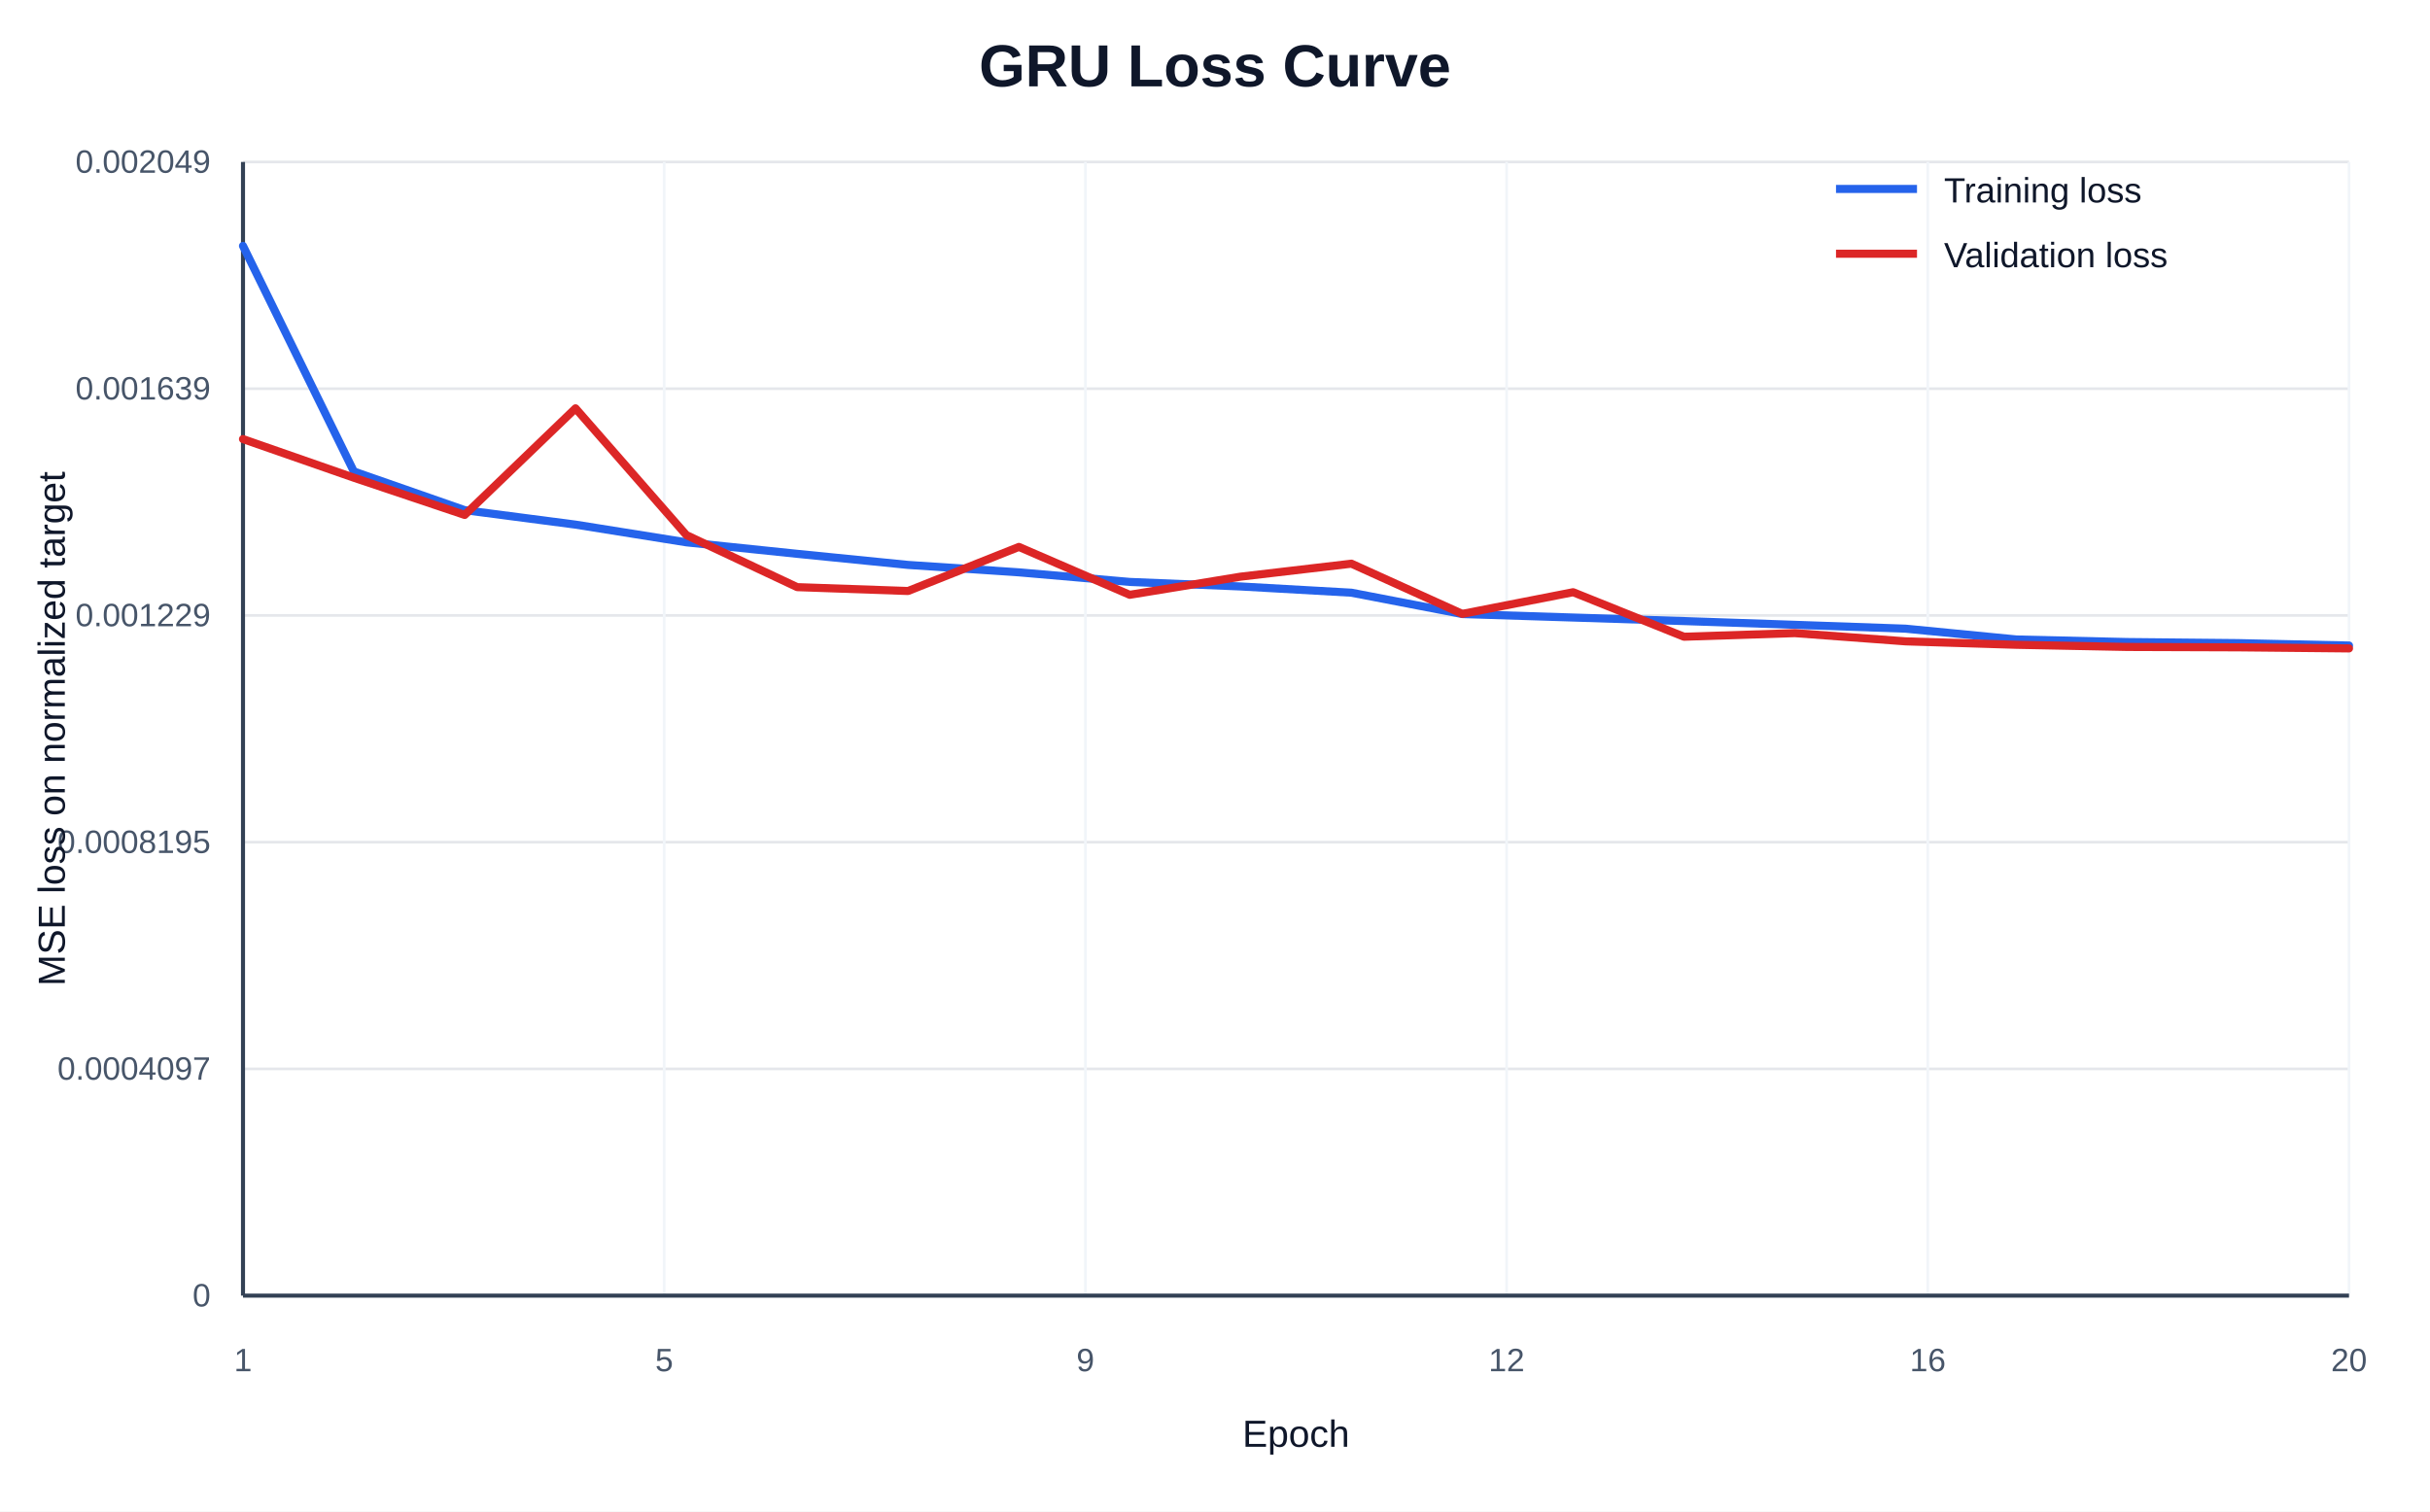
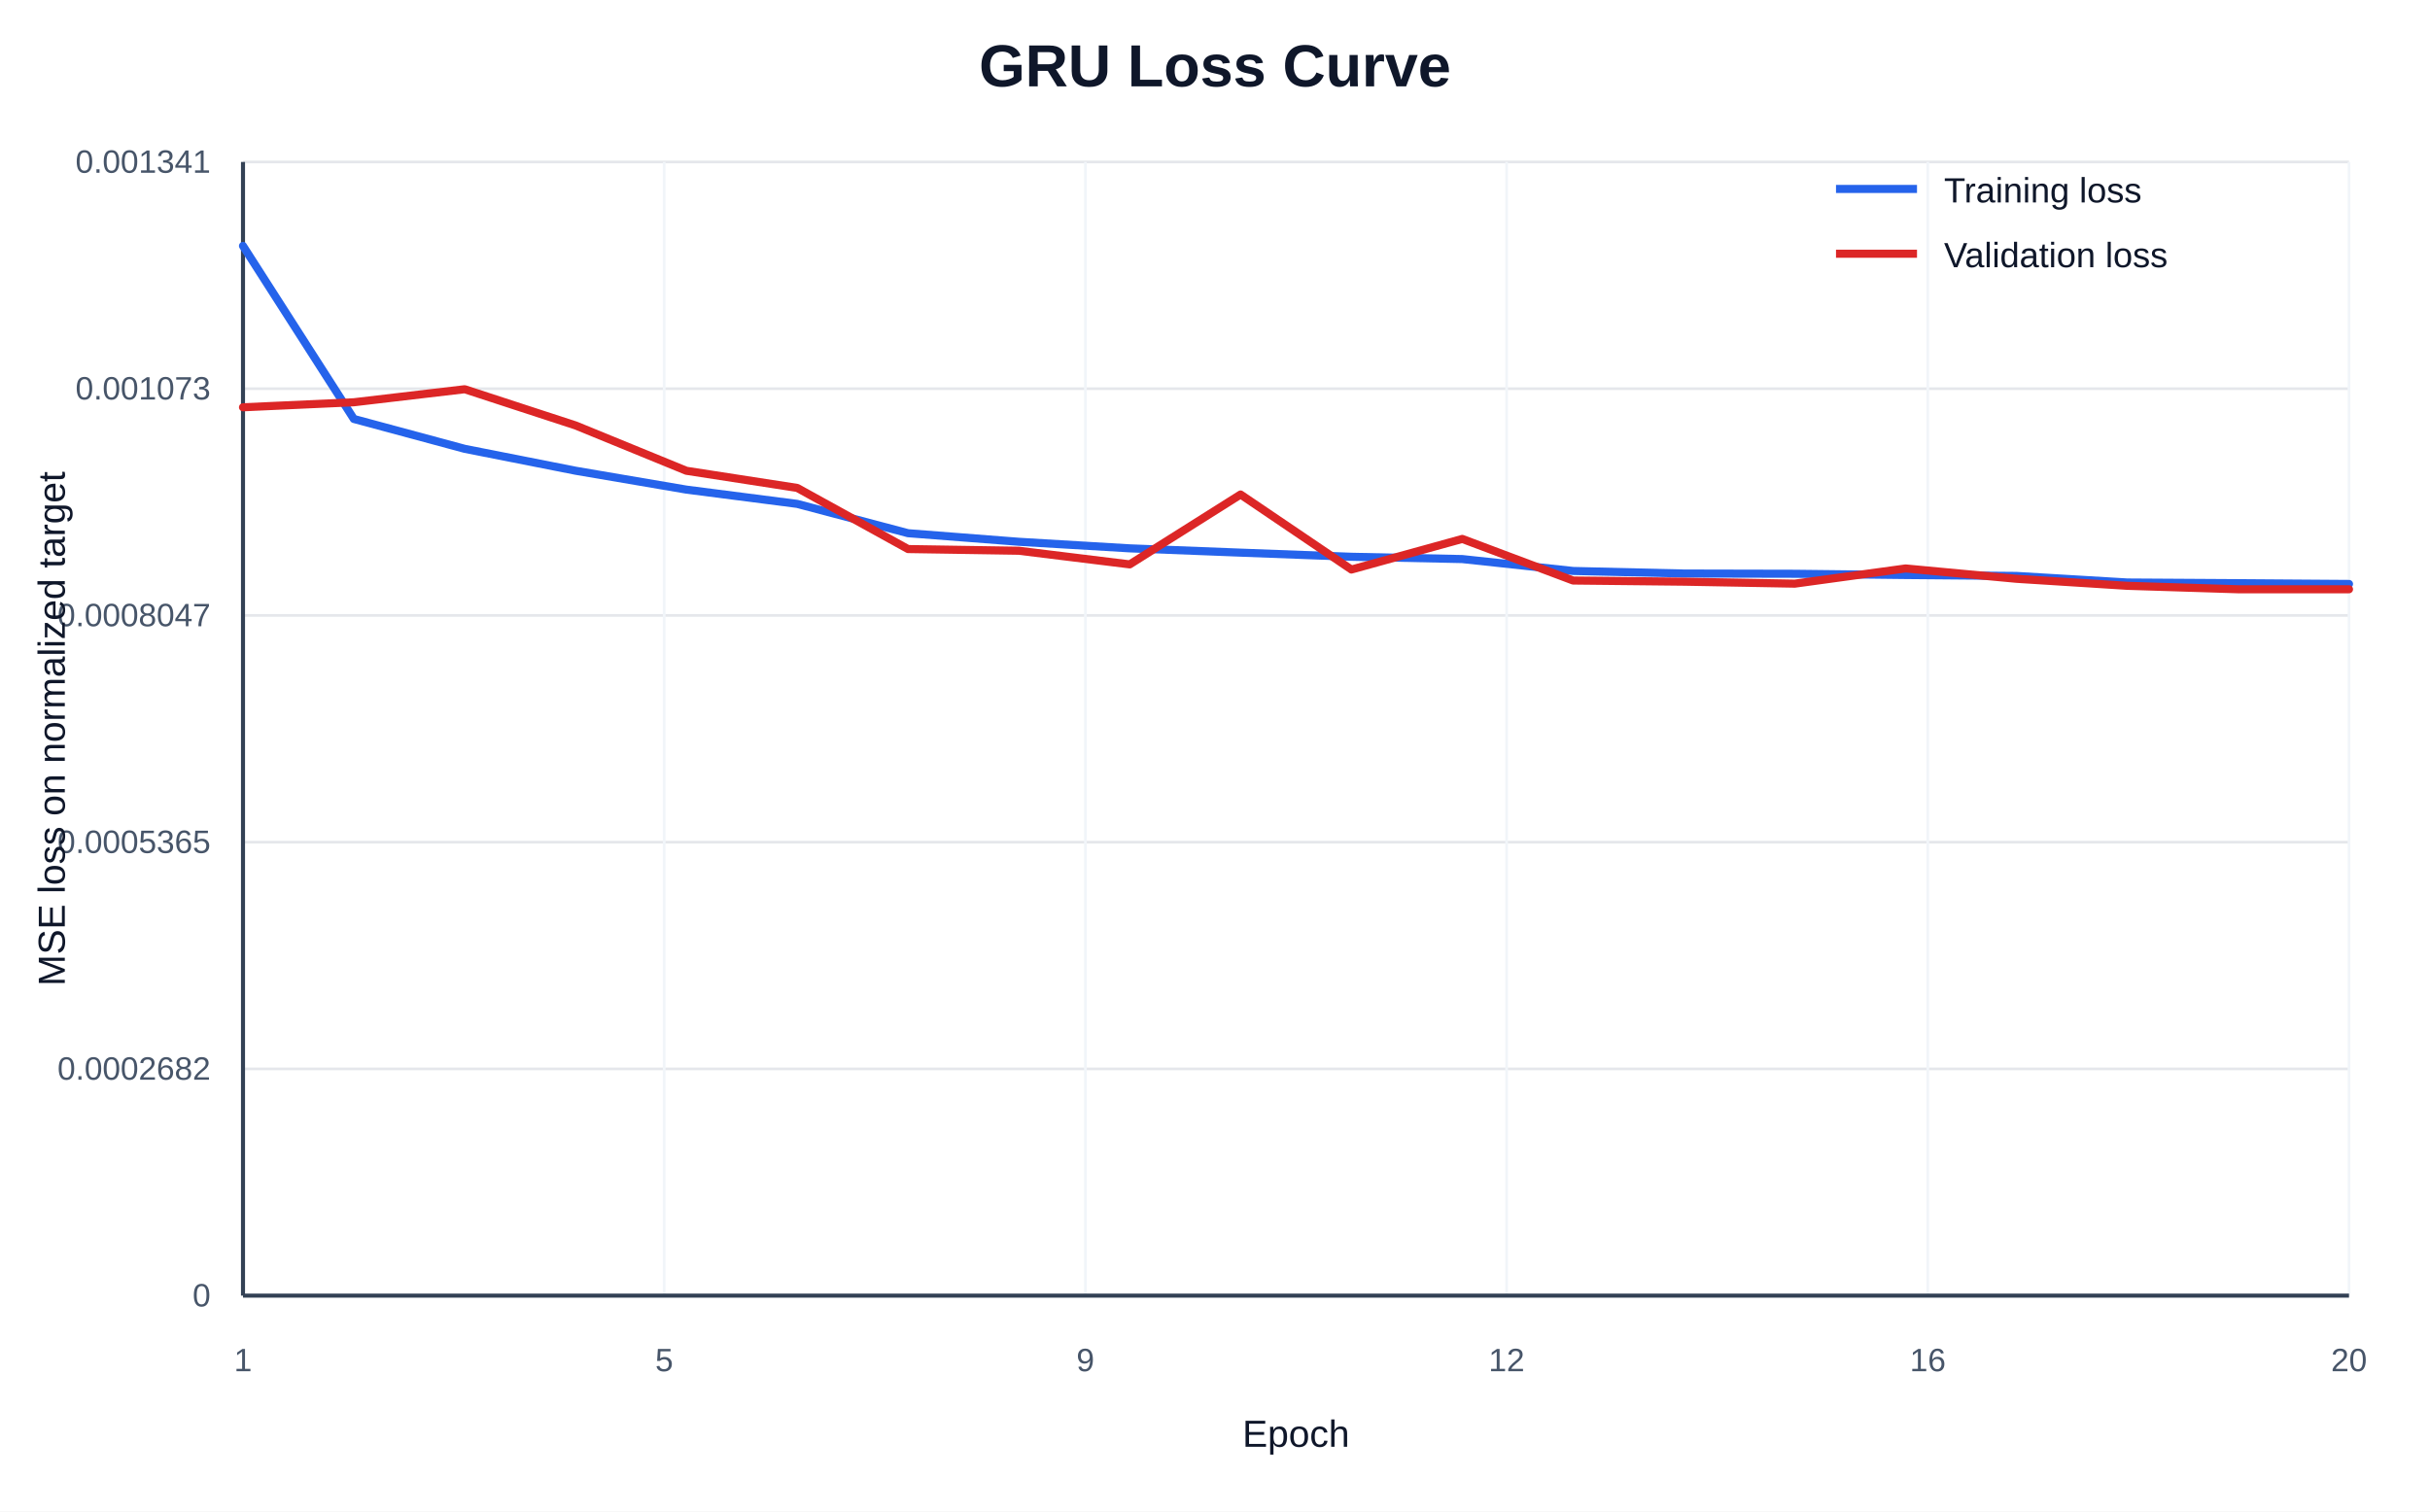
<svg xmlns="http://www.w3.org/2000/svg" width="900" height="560" viewBox="0 0 900 560">
  <rect width="100%" height="100%" fill="#ffffff" />
  <text x="450.0" y="32" text-anchor="middle" font-size="22" font-family="Arial, sans-serif" font-weight="700" fill="#0f172a">GRU Loss Curve</text>
  <g font-family="Arial, sans-serif">
    <line x1="90" y1="480.00" x2="870" y2="480.00" stroke="#e5e7eb" stroke-width="1" />
    <text x="78" y="484.00" text-anchor="end" font-size="12" fill="#475569">0</text>
    <line x1="90" y1="396.00" x2="870" y2="396.00" stroke="#e5e7eb" stroke-width="1" />
-     <text x="78" y="400.00" text-anchor="end" font-size="12" fill="#475569">0.0004097</text>
+     <text x="78" y="400.00" text-anchor="end" font-size="12" fill="#475569">0.0002682</text>
    <line x1="90" y1="312.00" x2="870" y2="312.00" stroke="#e5e7eb" stroke-width="1" />
-     <text x="78" y="316.00" text-anchor="end" font-size="12" fill="#475569">0.0008195</text>
+     <text x="78" y="316.00" text-anchor="end" font-size="12" fill="#475569">0.0005365</text>
    <line x1="90" y1="228.00" x2="870" y2="228.00" stroke="#e5e7eb" stroke-width="1" />
-     <text x="78" y="232.00" text-anchor="end" font-size="12" fill="#475569">0.001229</text>
+     <text x="78" y="232.00" text-anchor="end" font-size="12" fill="#475569">0.0008047</text>
    <line x1="90" y1="144.00" x2="870" y2="144.00" stroke="#e5e7eb" stroke-width="1" />
-     <text x="78" y="148.00" text-anchor="end" font-size="12" fill="#475569">0.001639</text>
+     <text x="78" y="148.00" text-anchor="end" font-size="12" fill="#475569">0.001073</text>
    <line x1="90" y1="60.00" x2="870" y2="60.00" stroke="#e5e7eb" stroke-width="1" />
-     <text x="78" y="64.00" text-anchor="end" font-size="12" fill="#475569">0.002049</text>
+     <text x="78" y="64.00" text-anchor="end" font-size="12" fill="#475569">0.001341</text>
    <line x1="90.00" y1="60" x2="90.00" y2="480" stroke="#f1f5f9" stroke-width="1" />
    <text x="90.00" y="508" text-anchor="middle" font-size="12" fill="#475569">1</text>
    <line x1="246.00" y1="60" x2="246.00" y2="480" stroke="#f1f5f9" stroke-width="1" />
    <text x="246.00" y="508" text-anchor="middle" font-size="12" fill="#475569">5</text>
    <line x1="402.00" y1="60" x2="402.00" y2="480" stroke="#f1f5f9" stroke-width="1" />
    <text x="402.00" y="508" text-anchor="middle" font-size="12" fill="#475569">9</text>
    <line x1="558.00" y1="60" x2="558.00" y2="480" stroke="#f1f5f9" stroke-width="1" />
    <text x="558.00" y="508" text-anchor="middle" font-size="12" fill="#475569">12</text>
    <line x1="714.00" y1="60" x2="714.00" y2="480" stroke="#f1f5f9" stroke-width="1" />
    <text x="714.00" y="508" text-anchor="middle" font-size="12" fill="#475569">16</text>
    <line x1="870.00" y1="60" x2="870.00" y2="480" stroke="#f1f5f9" stroke-width="1" />
    <text x="870.00" y="508" text-anchor="middle" font-size="12" fill="#475569">20</text>
    <line x1="90" y1="480" x2="870" y2="480" stroke="#334155" stroke-width="1.5" />
    <line x1="90" y1="60" x2="90" y2="480" stroke="#334155" stroke-width="1.5" />
    <text x="480.0" y="536" text-anchor="middle" font-size="14" fill="#0f172a">Epoch</text>
    <text x="24" y="270.0" text-anchor="middle" font-size="14" fill="#0f172a" transform="rotate(-90 24 270.0)">MSE loss on normalized target</text>
-     <polyline points="90.00,91.11 131.05,174.67 172.11,189.00 213.16,194.36 254.21,200.92 295.26,205.18 336.32,209.29 377.37,212.04 418.42,215.59 459.47,217.27 500.53,219.58 541.58,227.49 582.63,228.78 623.68,230.09 664.74,231.48 705.79,232.91 746.84,236.91 787.89,237.86 828.95,238.26 870.00,239.15" fill="none" stroke="#2563eb" stroke-width="3" stroke-linejoin="round" stroke-linecap="round" />
-     <polyline points="90.00,162.67 131.05,176.98 172.11,190.77 213.16,151.28 254.21,198.23 295.26,217.52 336.32,218.95 377.37,202.62 418.42,220.36 459.47,213.64 500.53,208.83 541.58,227.43 582.63,219.40 623.68,235.89 664.74,234.56 705.79,237.61 746.84,238.88 787.89,239.68 828.95,239.82 870.00,240.22" fill="none" stroke="#dc2626" stroke-width="3" stroke-linejoin="round" stroke-linecap="round" />
+     <polyline points="90.00,91.11 131.05,155.21 172.11,166.28 213.16,174.39 254.21,181.39 295.26,186.68 336.32,197.54 377.37,200.72 418.42,203.15 459.47,204.74 500.53,206.27 541.58,207.12 582.63,211.53 623.68,212.48 664.74,212.57 705.79,213.03 746.84,213.37 787.89,215.80 828.95,216.05 870.00,216.34" fill="none" stroke="#2563eb" stroke-width="3" stroke-linejoin="round" stroke-linecap="round" />
+     <polyline points="90.00,150.89 131.05,149.03 172.11,144.20 213.16,157.61 254.21,174.41 295.26,180.76 336.32,203.41 377.37,204.04 418.42,209.09 459.47,183.20 500.53,211.00 541.58,199.66 582.63,215.07 623.68,215.50 664.74,216.23 705.79,210.60 746.84,214.43 787.89,217.03 828.95,218.31 870.00,218.31" fill="none" stroke="#dc2626" stroke-width="3" stroke-linejoin="round" stroke-linecap="round" />
    <line x1="680" y1="70" x2="710" y2="70" stroke="#2563eb" stroke-width="3" />
    <text x="720" y="75" font-size="13" fill="#0f172a">Training loss</text>
    <line x1="680" y1="94" x2="710" y2="94" stroke="#dc2626" stroke-width="3" />
    <text x="720" y="99" font-size="13" fill="#0f172a">Validation loss</text>
  </g>
</svg>
